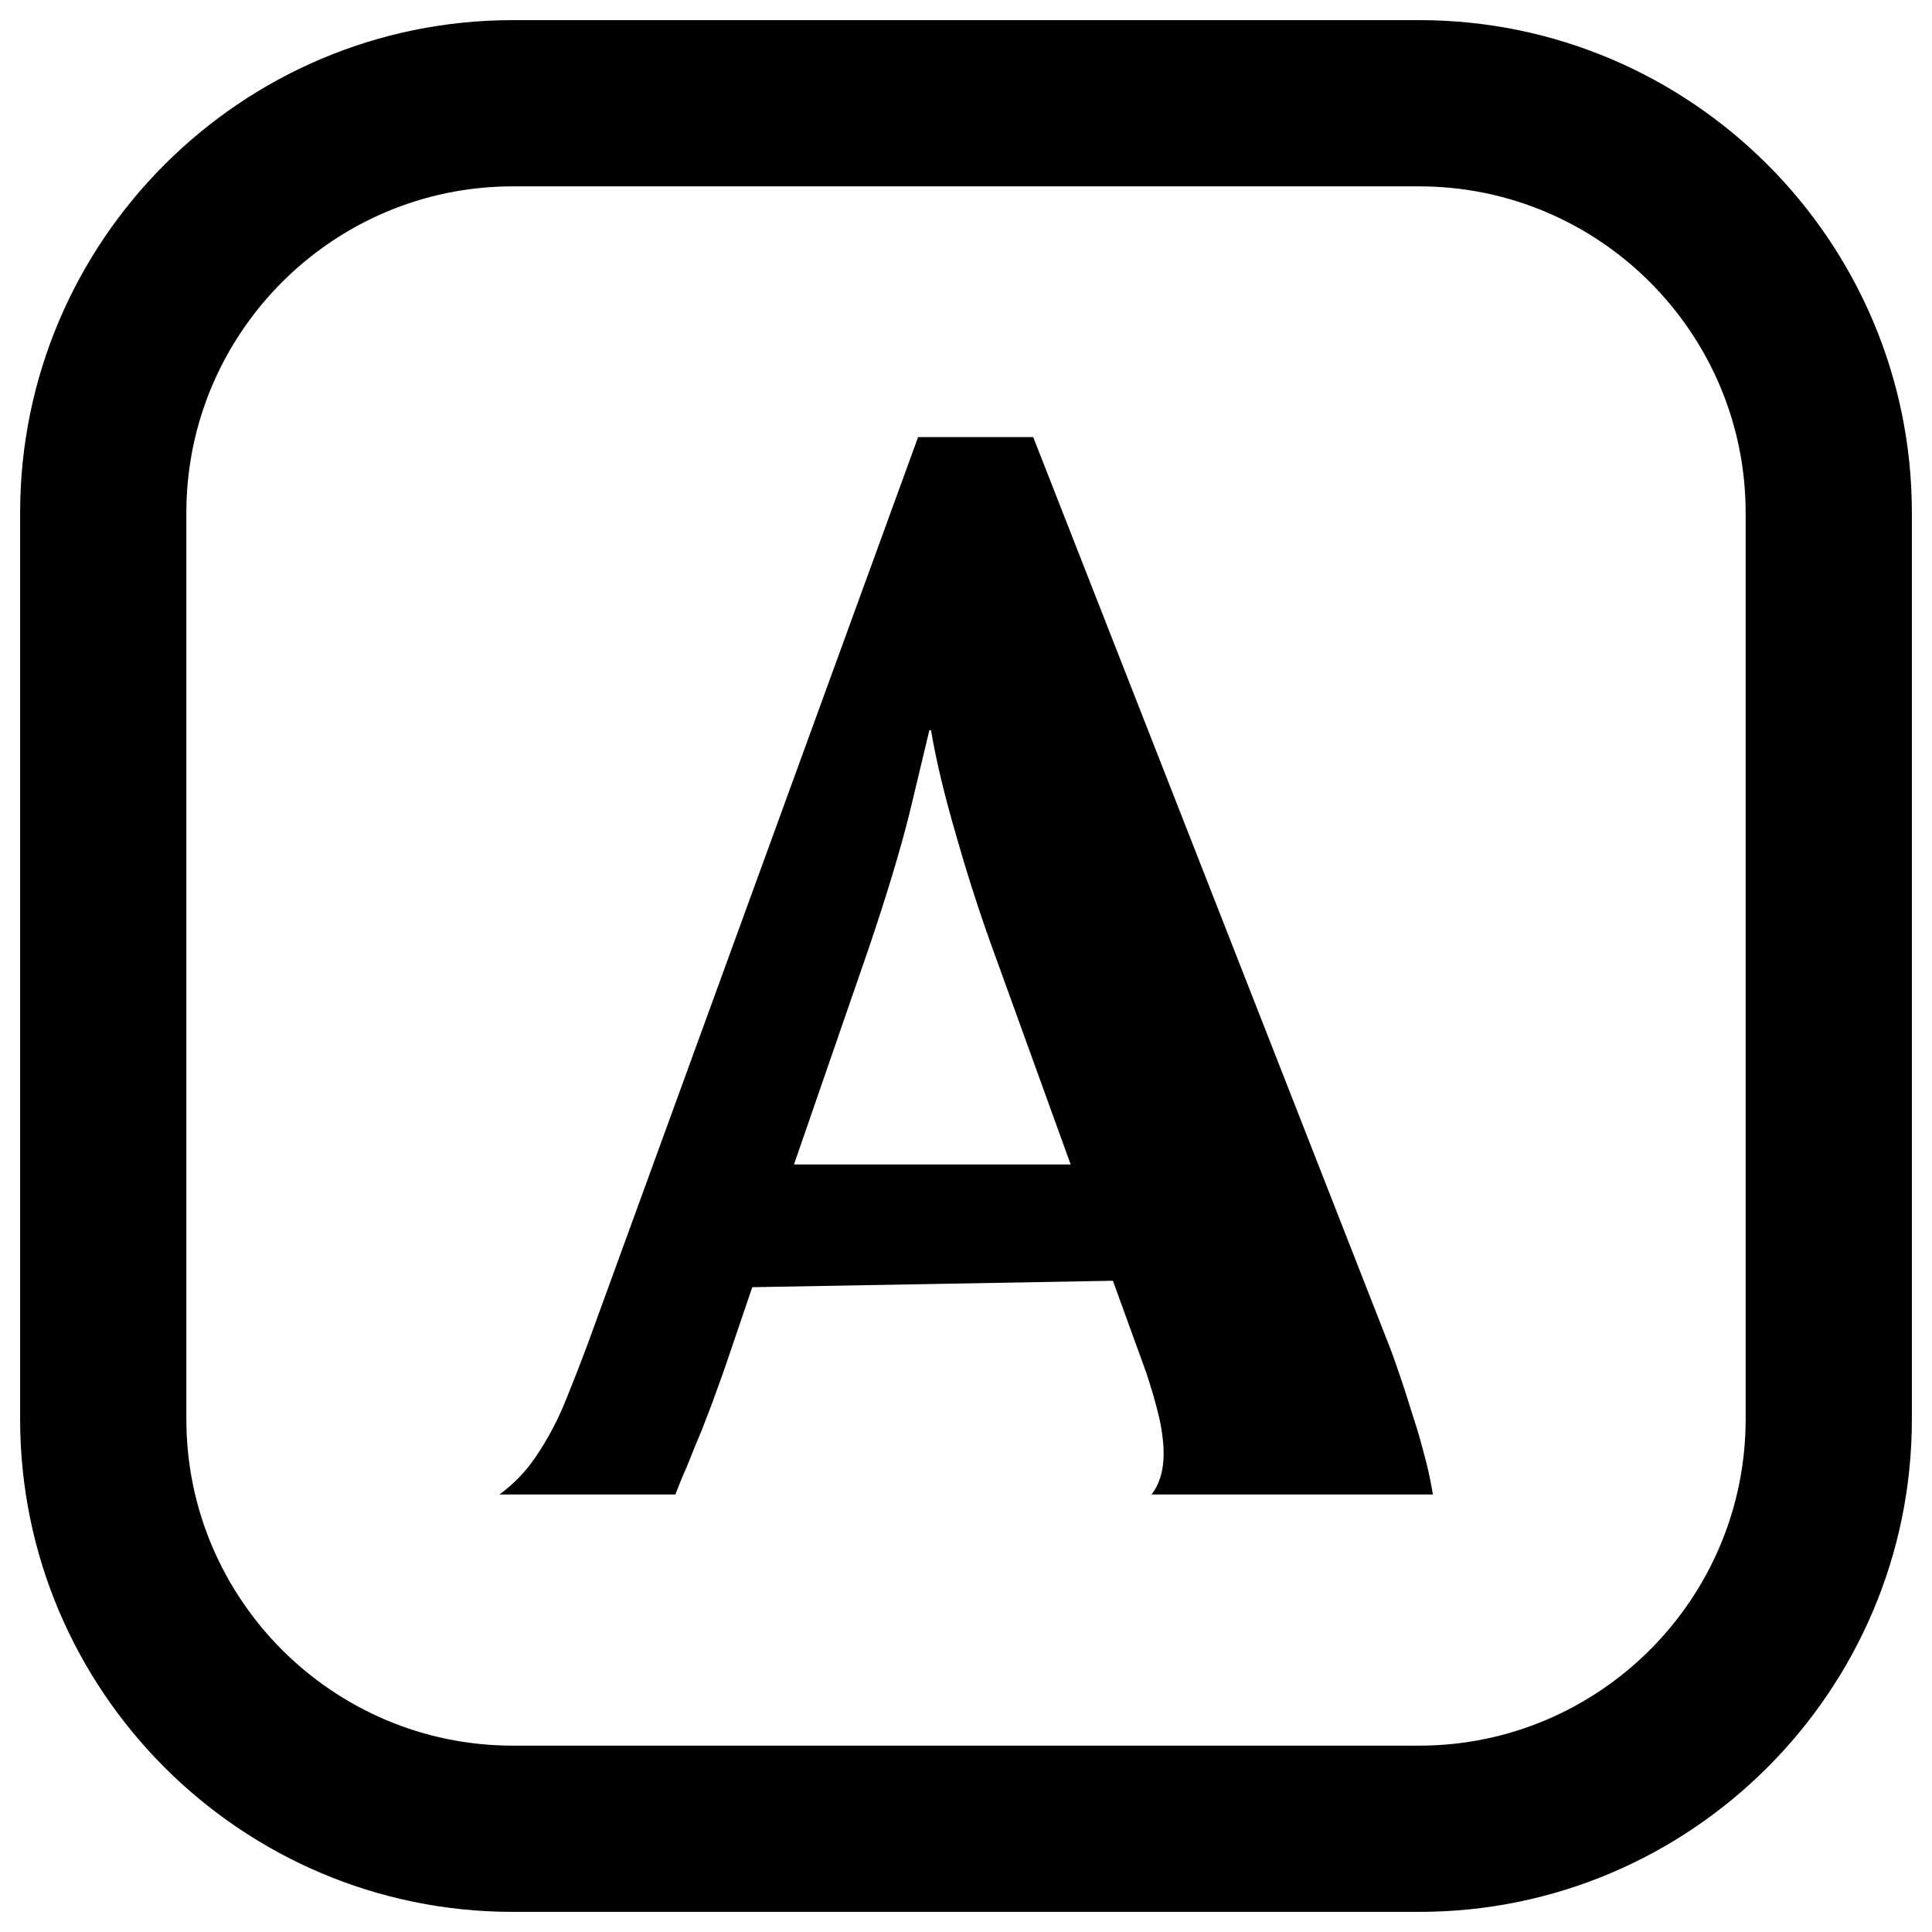
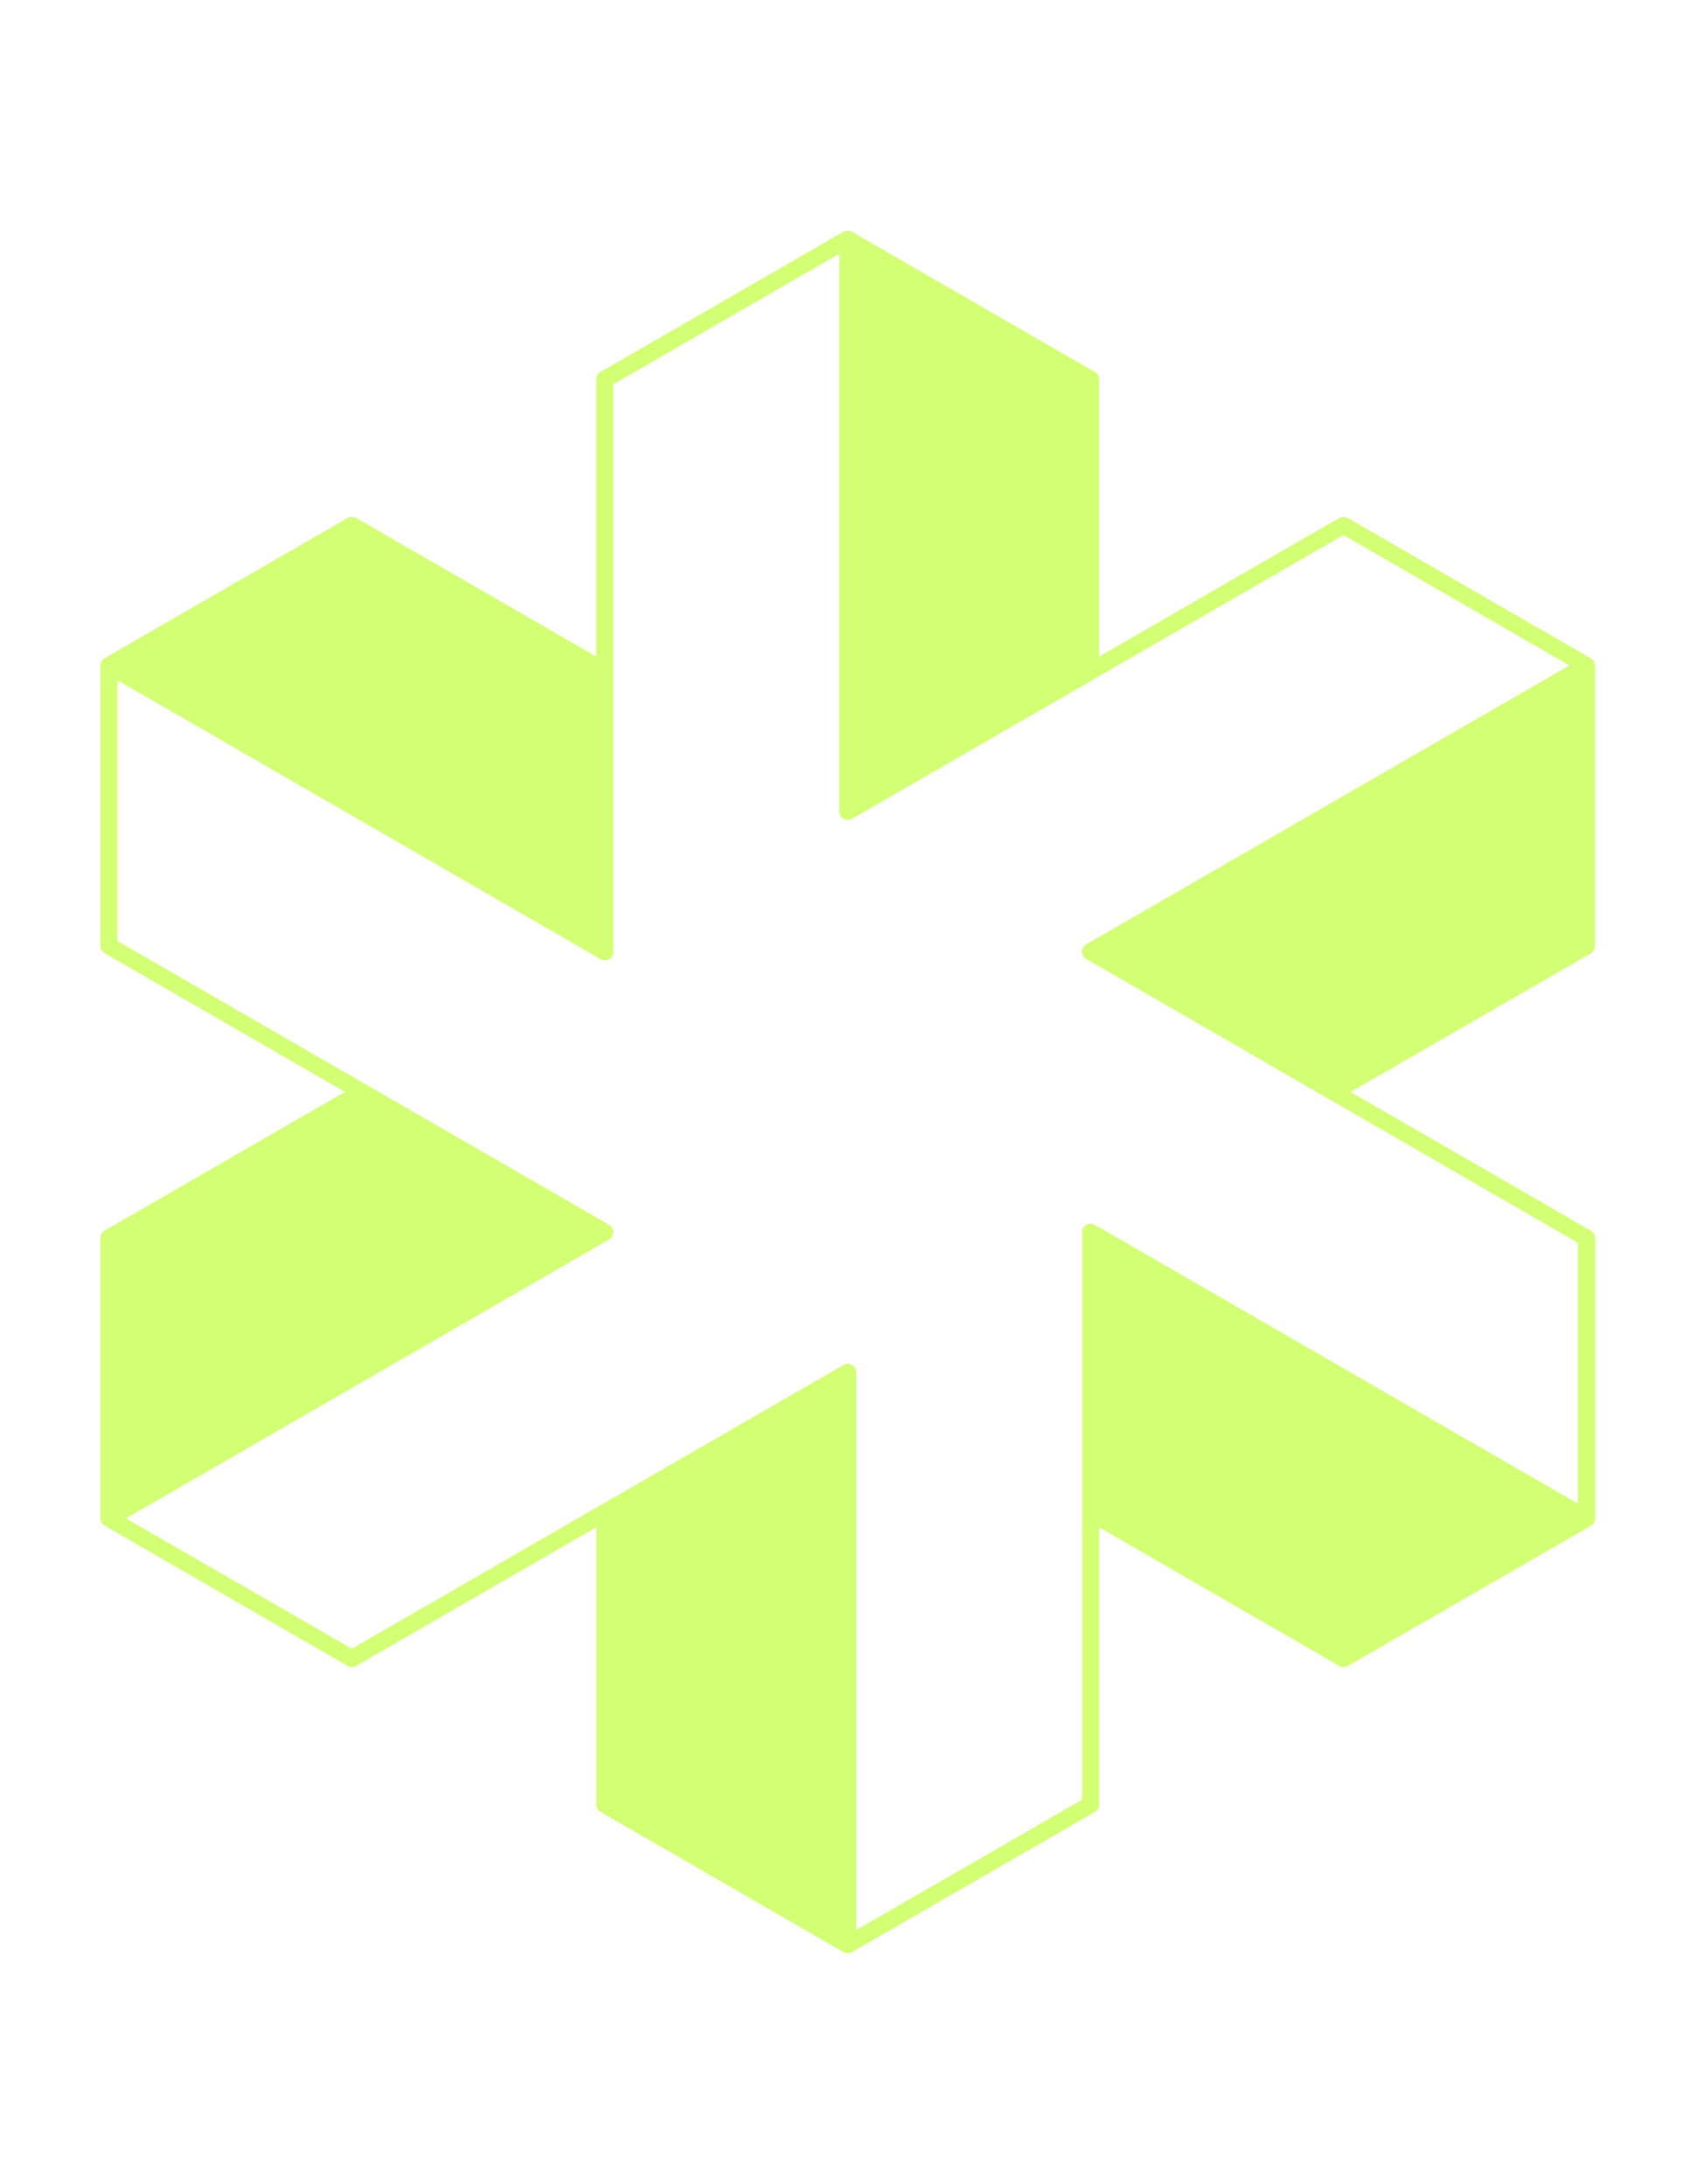
- <svg xmlns="http://www.w3.org/2000/svg" version="1.1" id="Layer_1" x="0px" y="0px" width="48px" height="48px" viewBox="0 0 48 48" style="enable-background:new 0 0 48 48;" xml:space="preserve">
-   <g>
-     <path d="M35.26,47.5H12.74C5.99,47.5,0.5,42.01,0.5,35.26V12.74C0.5,5.99,5.99,0.5,12.74,0.5h22.52c6.75,0,12.24,5.49,12.24,12.24   v22.52C47.5,42.01,42.01,47.5,35.26,47.5z M12.74,4.63c-4.47,0-8.11,3.64-8.11,8.11v22.52c0,4.47,3.64,8.11,8.11,8.11h22.52   c4.47,0,8.11-3.64,8.11-8.11V12.74c0-4.47-3.64-8.11-8.11-8.11H12.74z" />
-     <g>
-       <path d="M35.6,37.13c-0.04-0.24-0.09-0.5-0.16-0.78c-0.1-0.38-0.2-0.77-0.33-1.15c-0.12-0.38-0.23-0.74-0.35-1.08    c-0.11-0.33-0.21-0.6-0.29-0.8l-8.8-22.46h-2.86L14.78,32.9c-0.22,0.62-0.45,1.21-0.68,1.78c-0.22,0.57-0.49,1.07-0.78,1.5    c-0.26,0.39-0.57,0.7-0.91,0.95h4.37c0.08-0.21,0.17-0.44,0.28-0.68c0.12-0.31,0.25-0.62,0.38-0.93c0.12-0.32,0.24-0.61,0.34-0.9    c0.1-0.28,0.19-0.52,0.25-0.7l0.66-1.94l8.96-0.16l0.82,2.26c0.13,0.39,0.24,0.76,0.32,1.1c0.08,0.34,0.12,0.66,0.12,0.94    c0,0.41-0.1,0.75-0.3,1.01H35.6z M19.73,28.92l1.85-5.35c0.44-1.3,0.78-2.42,1.01-3.34c0.22-0.92,0.39-1.62,0.5-2.09h0.04    c0.13,0.77,0.34,1.64,0.63,2.63c0.28,0.99,0.6,1.98,0.97,2.99l1.87,5.17H19.73z" />
-     </g>
-   </g>
+ <svg xmlns="http://www.w3.org/2000/svg" version="1.1" id="Layer_1" x="0px" y="0px" viewBox="0 0 280.82 361.84" style="enable-background:new 0 0 280.82 361.84;" xml:space="preserve">
+   <style type="text/css">
+ 	.st0{fill:#D2FF73;}
+ </style>
+   <path class="st0" d="M264.19,156.73v-46.46c0-0.5-0.27-0.97-0.71-1.22l-40.24-23.23c-0.44-0.25-0.98-0.25-1.41,0l-39.77,22.96V62.85  c0-0.5-0.27-0.97-0.71-1.22l-40.24-23.23c-0.22-0.13-0.46-0.19-0.71-0.19c-0.12,0-0.24,0.02-0.36,0.05  c-0.12,0.03-0.23,0.08-0.34,0.14L99.47,61.62c-0.44,0.25-0.71,0.72-0.71,1.22v45.93L58.99,85.81c-0.44-0.25-0.98-0.25-1.41,0  l-40.24,23.23c-0.44,0.25-0.71,0.72-0.71,1.22v46.46c0,0.5,0.27,0.97,0.71,1.22l39.78,22.97l-39.78,22.97  c-0.44,0.25-0.71,0.72-0.71,1.22v46.46c0,0.5,0.27,0.97,0.71,1.22l40.24,23.23c0.44,0.25,0.98,0.25,1.41,0l39.78-22.97v45.94  c0,0.5,0.27,0.97,0.71,1.22l40.23,23.23c0.22,0.13,0.46,0.19,0.71,0.19s0.49-0.06,0.71-0.19l40.24-23.23  c0.44-0.25,0.71-0.72,0.71-1.22v-45.93l39.77,22.97c0.22,0.13,0.46,0.19,0.71,0.19s0.49-0.06,0.71-0.19l40.24-23.23  c0.44-0.25,0.71-0.72,0.71-1.22v-46.46c0-0.5-0.27-0.97-0.71-1.22l-39.78-22.97l39.78-22.96  C263.92,157.7,264.19,157.23,264.19,156.73z M261.37,249.12l-80.01-46.2c-0.44-0.25-0.98-0.25-1.41,0  c-0.44,0.25-0.71,0.72-0.71,1.22v46.46v47.56l-37.41,21.6v-92.39c0-0.5-0.27-0.97-0.71-1.22c-0.22-0.13-0.46-0.19-0.71-0.19  s-0.49,0.06-0.71,0.19l-81.42,47.01l-37.41-21.6l80.02-46.2c0.44-0.25,0.71-0.72,0.71-1.22s-0.27-0.97-0.71-1.22l-81.43-47.01v-43.2  l80.02,46.2c0.44,0.25,0.98,0.25,1.41,0c0.44-0.25,0.71-0.72,0.71-1.22v-46.46V63.66l37.4-21.6v92.39c0,0.5,0.27,0.97,0.71,1.22  c0.44,0.25,0.98,0.25,1.41,0l40.24-23.23c0.01,0,0.01-0.01,0.02-0.02l41.16-23.77l37.41,21.6l-80.01,46.2  c-0.44,0.25-0.71,0.72-0.71,1.22c0,0.13,0.02,0.25,0.05,0.37c0.1,0.36,0.33,0.67,0.66,0.85l40.23,23.23c0,0,0,0,0,0l41.19,23.78  V249.12z" />
</svg>
